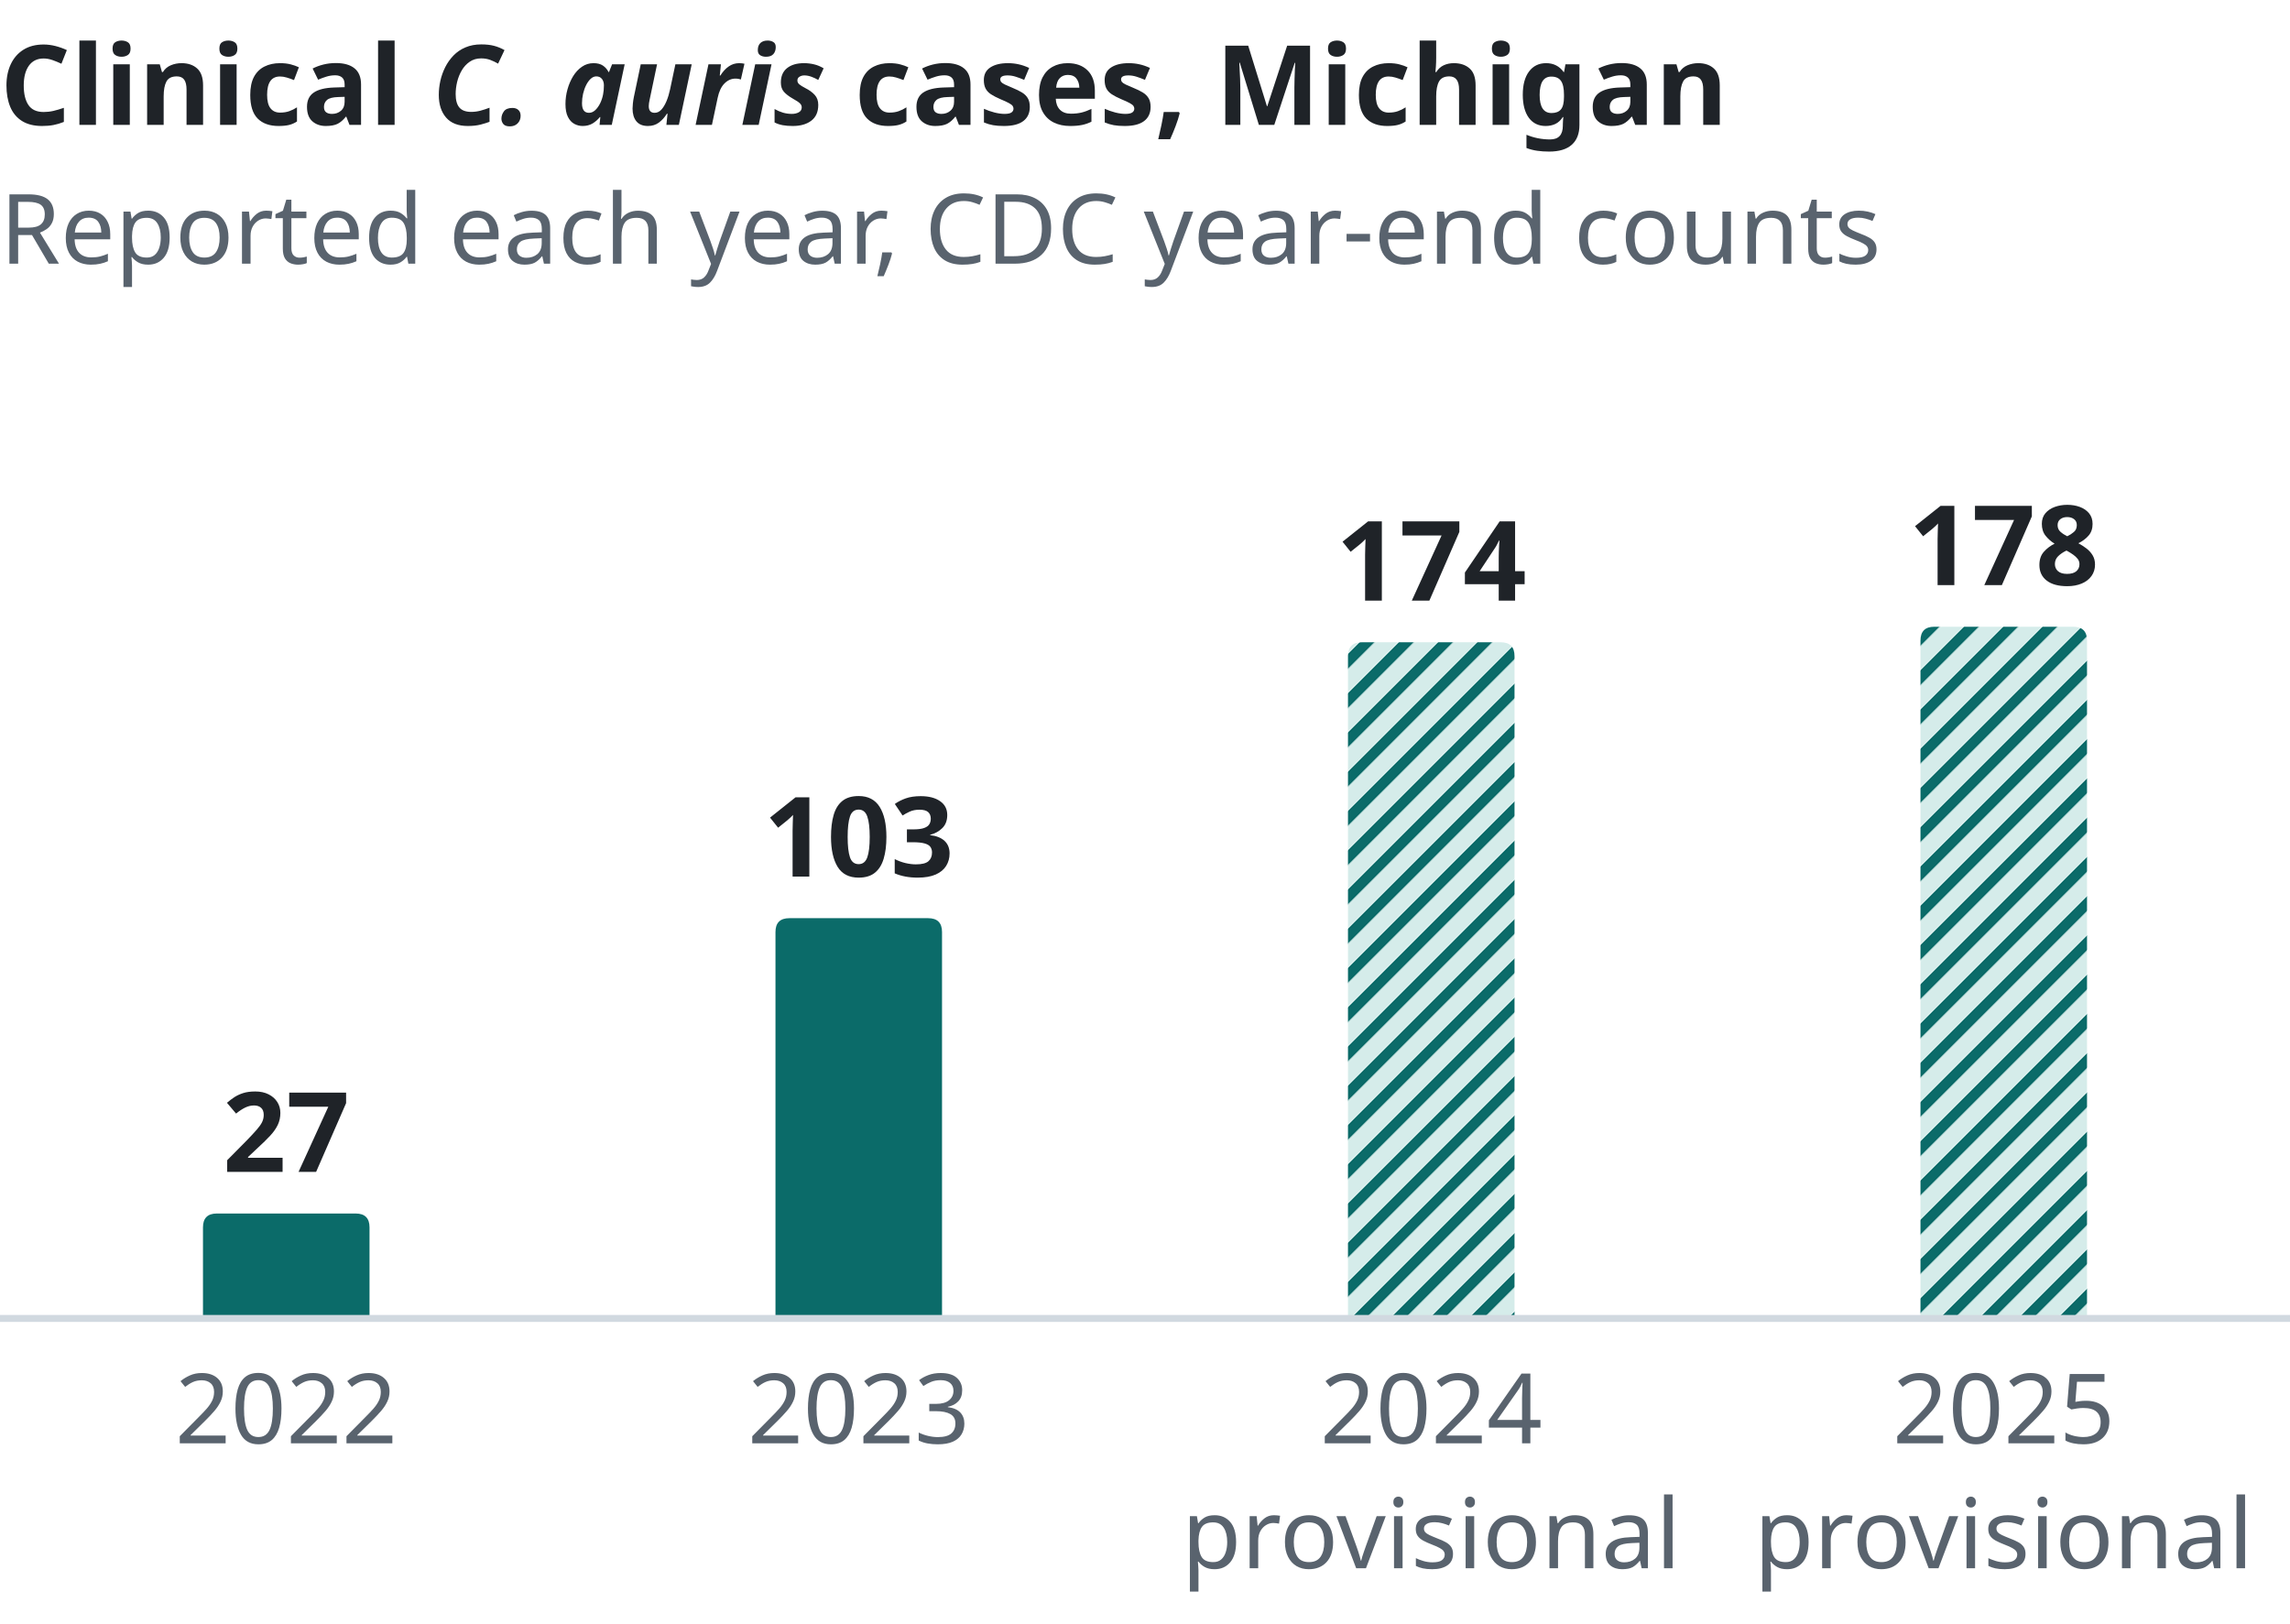
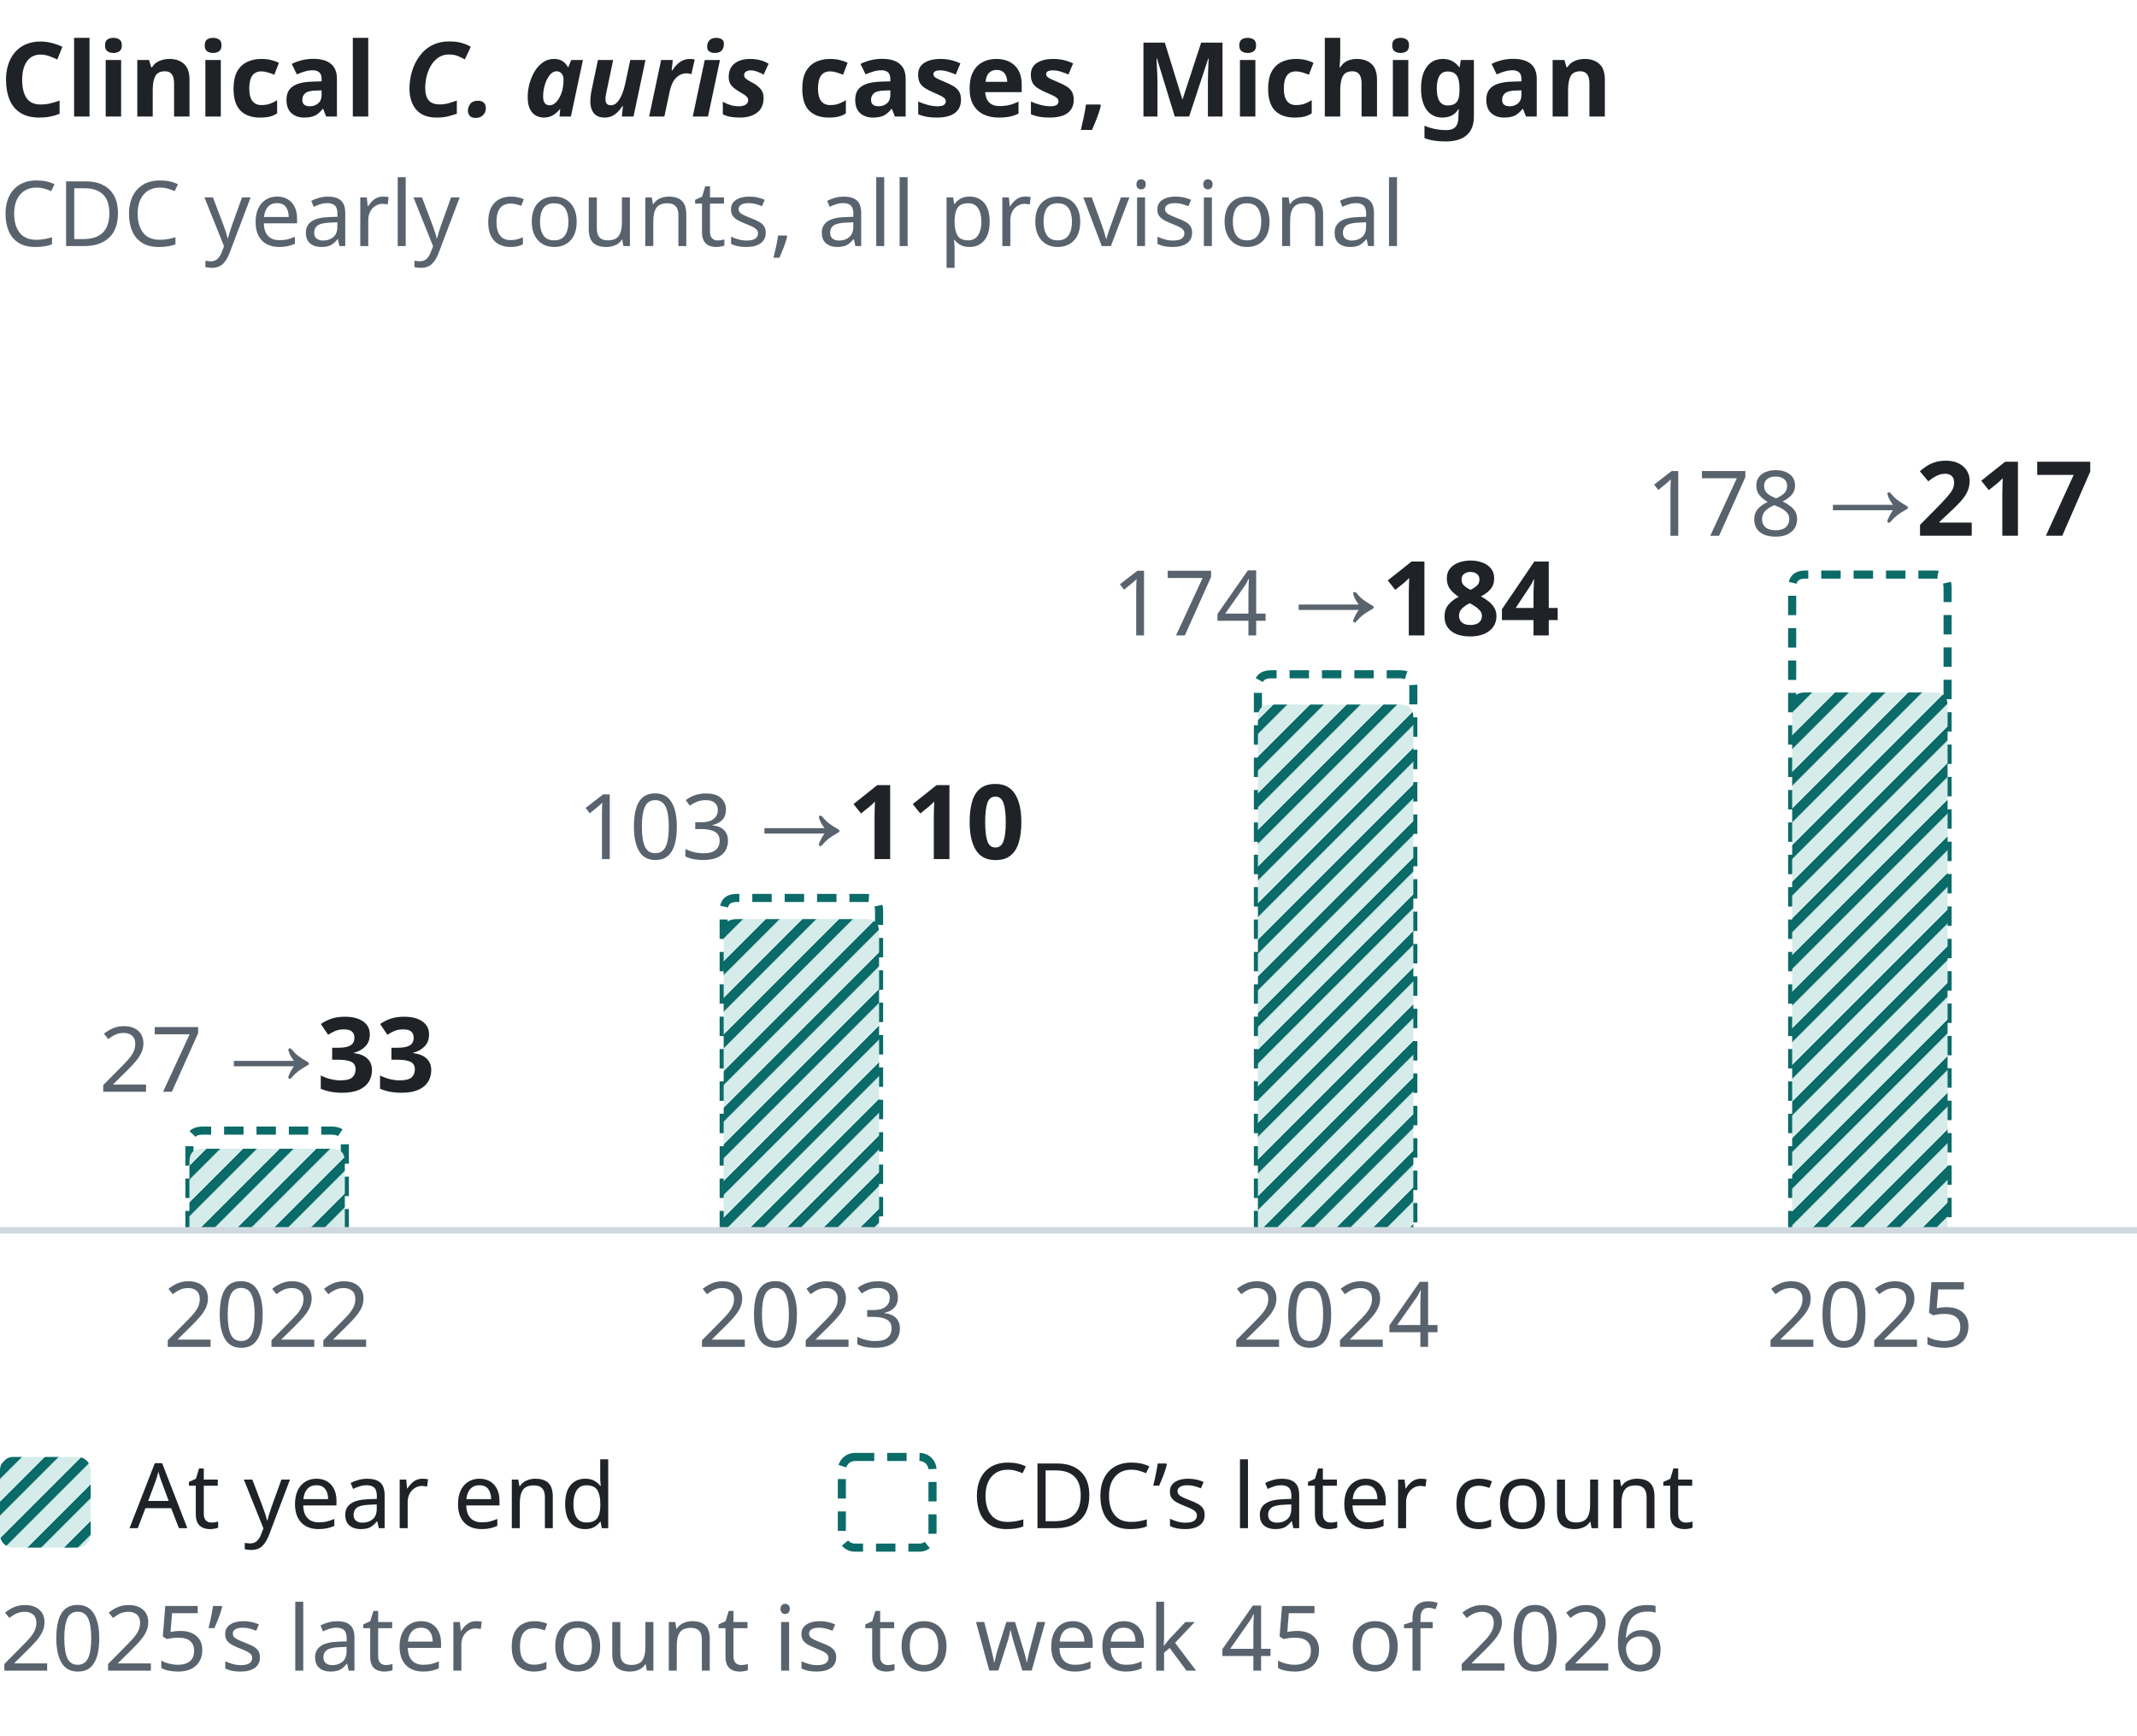
- <svg xmlns="http://www.w3.org/2000/svg" viewBox="0 0 660 468" width="660" height="468" role="img" aria-labelledby="t d" font-family="-apple-system, BlinkMacSystemFont, 'Segoe UI', 'Noto Sans', Helvetica, Arial, sans-serif">
+ <svg xmlns="http://www.w3.org/2000/svg" viewBox="0 0 660 536" width="660" height="536" role="img" aria-labelledby="t d" font-family="-apple-system, BlinkMacSystemFont, 'Segoe UI', 'Noto Sans', Helvetica, Arial, sans-serif">
  <defs>
    <pattern id="hatch" width="8" height="8" patternUnits="userSpaceOnUse" patternTransform="rotate(45)">
      <rect width="8" height="8" fill="#d5ecea" />
      <rect width="3" height="8" fill="#0b6b69" />
    </pattern>
  </defs>
  <text x="0" y="36" font-size="32" font-weight="600" fill="#1f2328">Clinical <tspan font-style="italic">C. auris</tspan> cases, Michigan</text>
-   <text x="0" y="76" font-size="28" fill="#59636e">Reported each year, CDC year-end counts</text>
-   <path d="M58.5 380V353.76Q58.5 349.76 62.5 349.76H102.5Q106.5 349.76 106.5 353.76V380Z" fill="#0b6b69" />
-   <text x="82.5" y="337.76" font-size="32" font-weight="600" fill="#1f2328" text-anchor="middle">27</text>
+   <text x="0" y="76" font-size="28" fill="#59636e">CDC yearly counts, all provisional</text>
+   <path d="M58.5 380V353.2Q58.5 349.2 62.5 349.2H102.5Q106.5 349.2 106.5 353.2V380" fill="none" stroke="#0b6b69" stroke-width="2.5" stroke-dasharray="6 4" stroke-linejoin="round" />
+   <path d="M58.5 380V358.8Q58.5 354.8 62.5 354.8H102.5Q106.5 354.8 106.5 358.8V380Z" fill="url(#hatch)" />
+   <text x="82.5" y="337.2" font-size="32" font-weight="600" fill="#1f2328" text-anchor="middle">
+     <tspan fill="#59636e" font-weight="400" font-size="28">27 → </tspan>33</text>
  <text x="82.5" y="416" font-size="28" fill="#59636e" text-anchor="middle">2022</text>
-   <path d="M223.5 380V268.64Q223.5 264.64 227.5 264.64H267.5Q271.5 264.64 271.5 268.64V380Z" fill="#0b6b69" />
-   <text x="247.5" y="252.64" font-size="32" font-weight="600" fill="#1f2328" text-anchor="middle">103</text>
+   <path d="M223.5 380V281.333Q223.5 277.333 227.5 277.333H267.5Q271.5 277.333 271.5 281.333V380" fill="none" stroke="#0b6b69" stroke-width="2.5" stroke-dasharray="6 4" stroke-linejoin="round" />
+   <path d="M223.5 380V287.867Q223.5 283.867 227.5 283.867H267.5Q271.5 283.867 271.5 287.867V380Z" fill="url(#hatch)" />
+   <text x="247.5" y="265.333" font-size="32" font-weight="600" fill="#1f2328" text-anchor="middle">
+     <tspan fill="#59636e" font-weight="400" font-size="28">103 → </tspan>110</text>
  <text x="247.5" y="416" font-size="28" fill="#59636e" text-anchor="middle">2023</text>
-   <path d="M388.5 380V189.12Q388.5 185.12 392.5 185.12H432.5Q436.5 185.12 436.5 189.12V380Z" fill="url(#hatch)" />
-   <text x="412.5" y="173.12" font-size="32" font-weight="600" fill="#1f2328" text-anchor="middle">174</text>
+   <path d="M388.5 380V212.267Q388.5 208.267 392.5 208.267H432.5Q436.5 208.267 436.5 212.267V380" fill="none" stroke="#0b6b69" stroke-width="2.5" stroke-dasharray="6 4" stroke-linejoin="round" />
+   <path d="M388.5 380V221.6Q388.5 217.6 392.5 217.6H432.5Q436.5 217.6 436.5 221.6V380Z" fill="url(#hatch)" />
+   <text x="412.5" y="196.267" font-size="32" font-weight="600" fill="#1f2328" text-anchor="middle">
+     <tspan fill="#59636e" font-weight="400" font-size="28">174 → </tspan>184</text>
  <text x="412.5" y="416" font-size="28" fill="#59636e" text-anchor="middle">2024</text>
-   <text x="412.5" y="452" font-size="28" fill="#59636e" text-anchor="middle">provisional</text>
-   <path d="M553.5 380V184.64Q553.5 180.64 557.5 180.64H597.5Q601.5 180.64 601.5 184.64V380Z" fill="url(#hatch)" />
-   <text x="577.5" y="168.64" font-size="32" font-weight="600" fill="#1f2328" text-anchor="middle">178</text>
+   <path d="M553.5 380V181.467Q553.5 177.467 557.5 177.467H597.5Q601.5 177.467 601.5 181.467V380" fill="none" stroke="#0b6b69" stroke-width="2.5" stroke-dasharray="6 4" stroke-linejoin="round" />
+   <path d="M553.5 380V217.867Q553.5 213.867 557.5 213.867H597.5Q601.5 213.867 601.5 217.867V380Z" fill="url(#hatch)" />
+   <text x="577.5" y="165.467" font-size="32" font-weight="600" fill="#1f2328" text-anchor="middle">
+     <tspan fill="#59636e" font-weight="400" font-size="28">178 → </tspan>217</text>
  <text x="577.5" y="416" font-size="28" fill="#59636e" text-anchor="middle">2025</text>
-   <text x="577.5" y="452" font-size="28" fill="#59636e" text-anchor="middle">provisional</text>
  <path d="M0 380H660" stroke="#d1d9e0" stroke-width="2" />
+   <rect x="0" y="450" width="28" height="28" rx="4" fill="url(#hatch)" />
+   <text x="40" y="472" font-size="28" fill="#1f2328">At year end</text>
+   <rect x="260" y="450" width="28" height="28" rx="4" fill="none" stroke="#0b6b69" stroke-width="2.5" stroke-dasharray="6 4" />
+   <text x="300" y="472" font-size="28" fill="#1f2328">CDC’s later count</text>
+   <text x="0" y="516" font-size="28" fill="#59636e">2025’s later count is to week 45 of 2026</text>
</svg>
